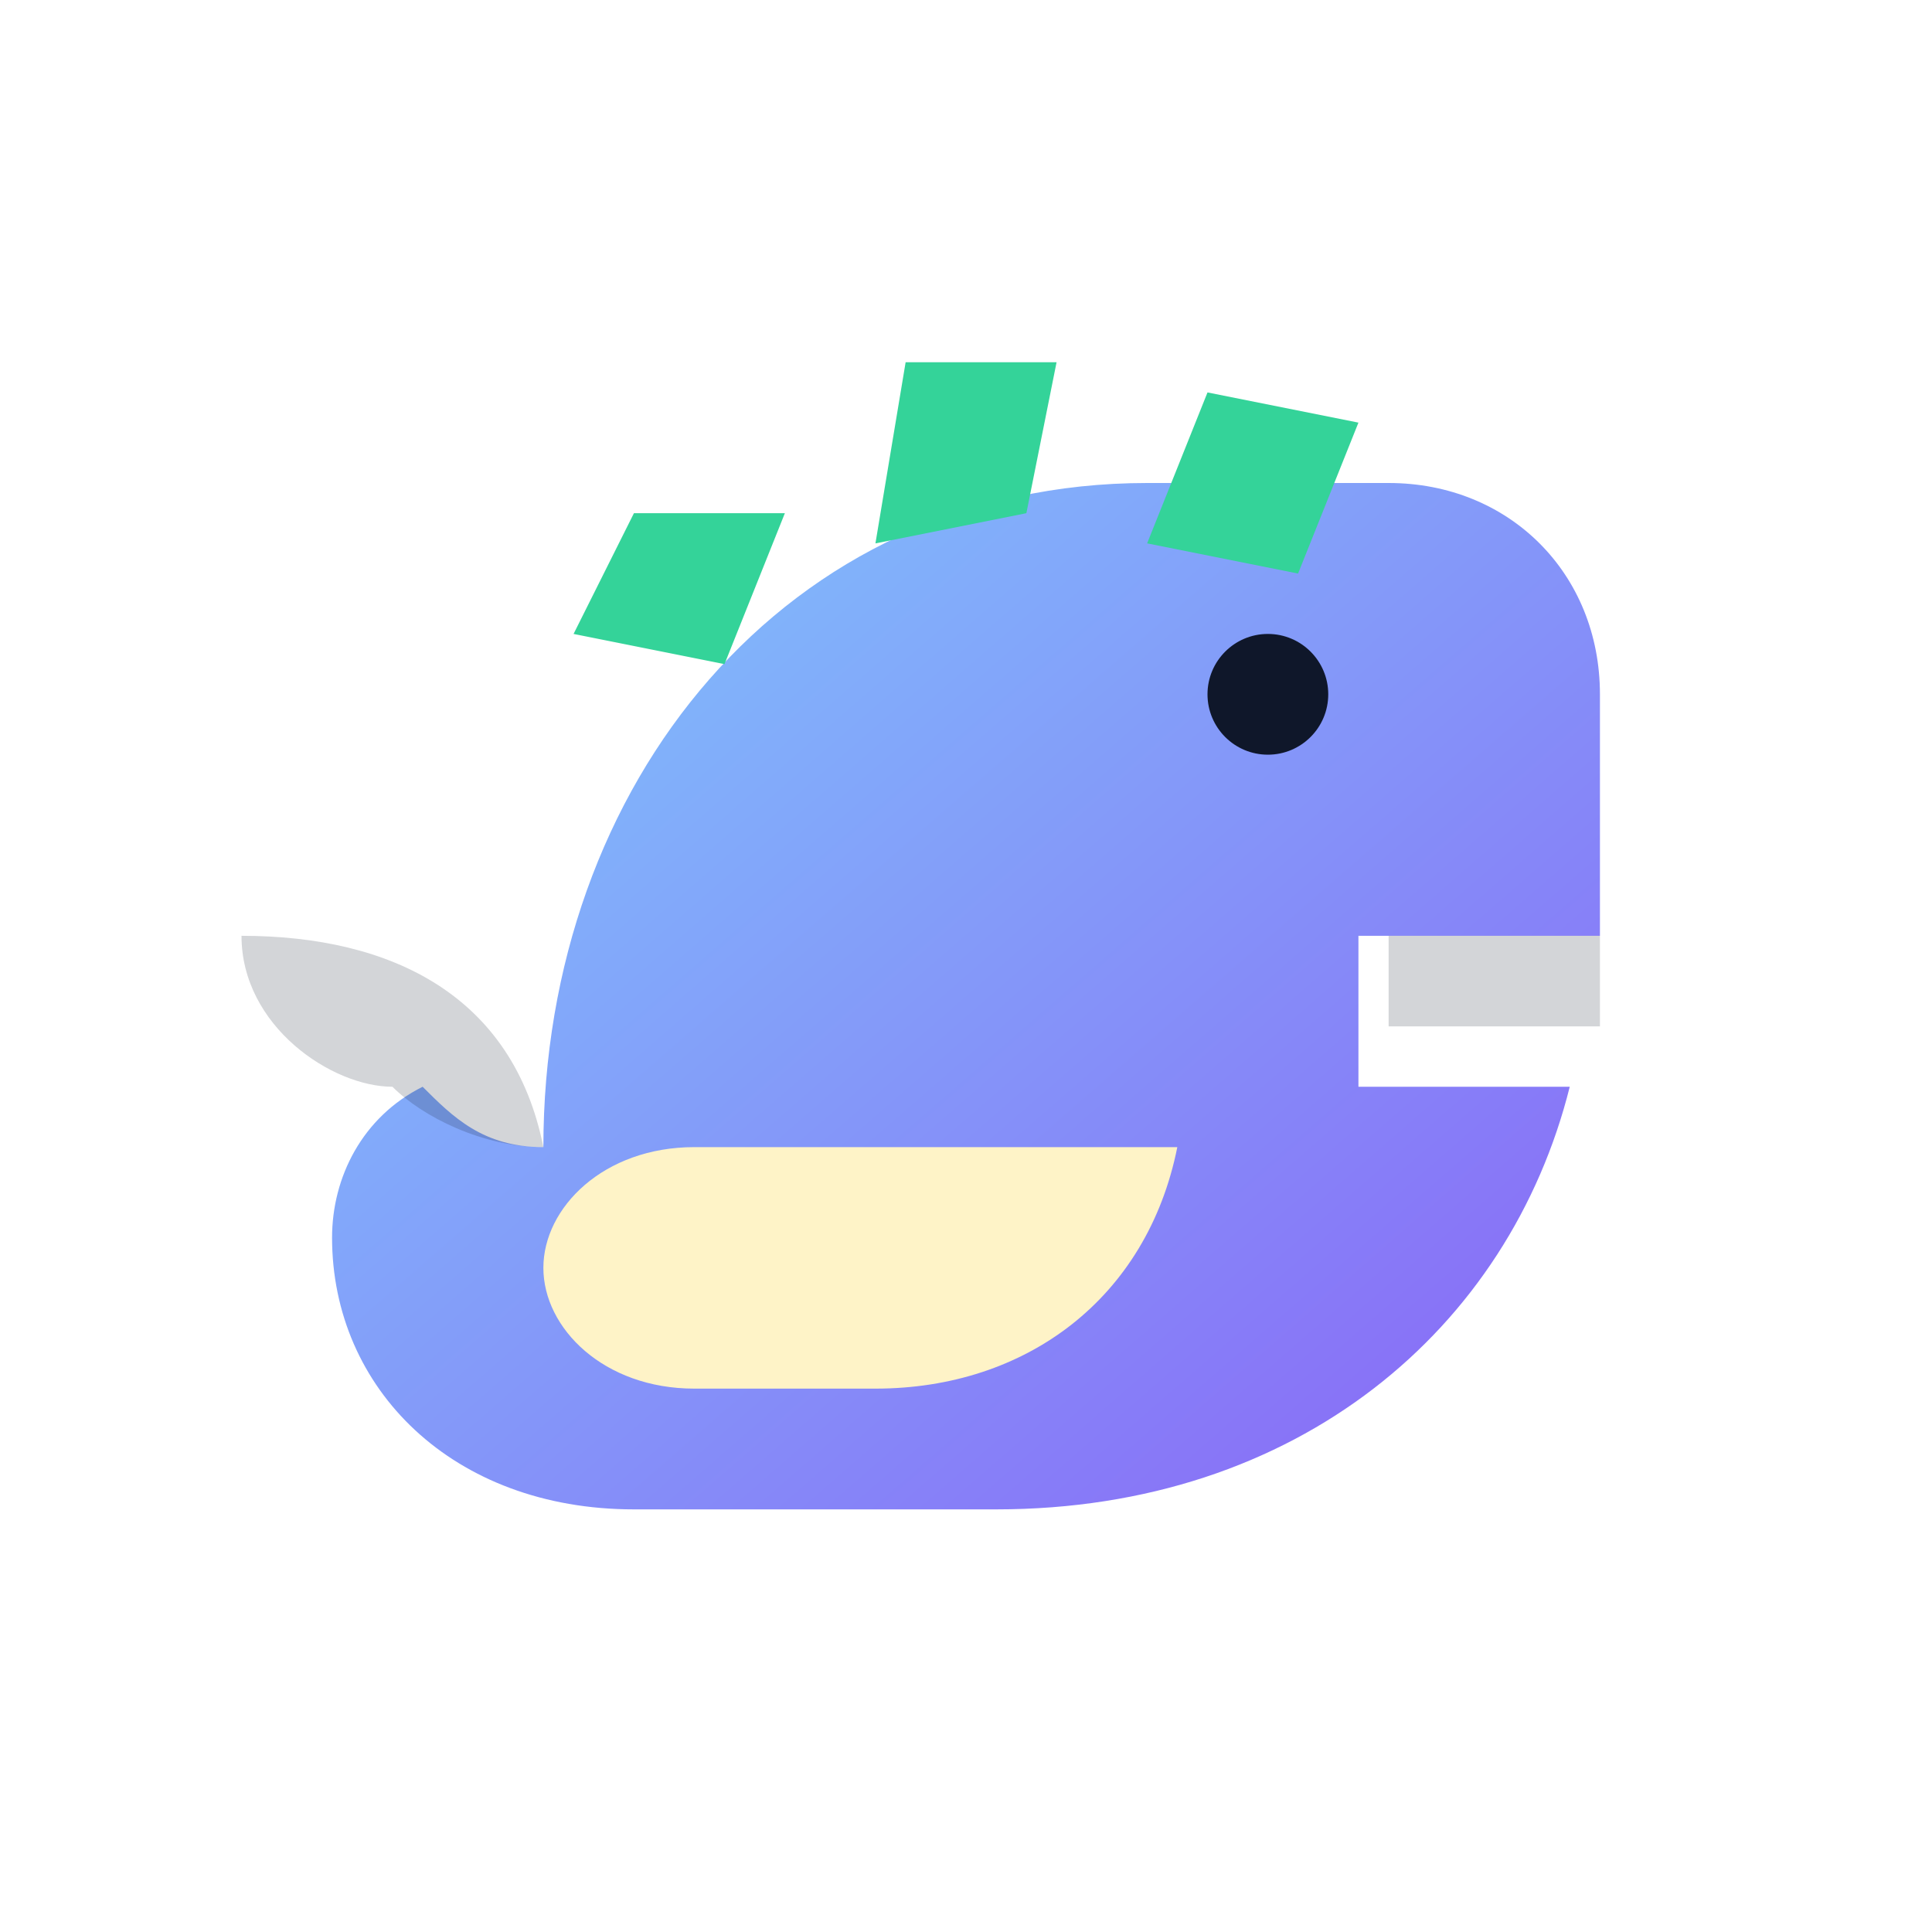
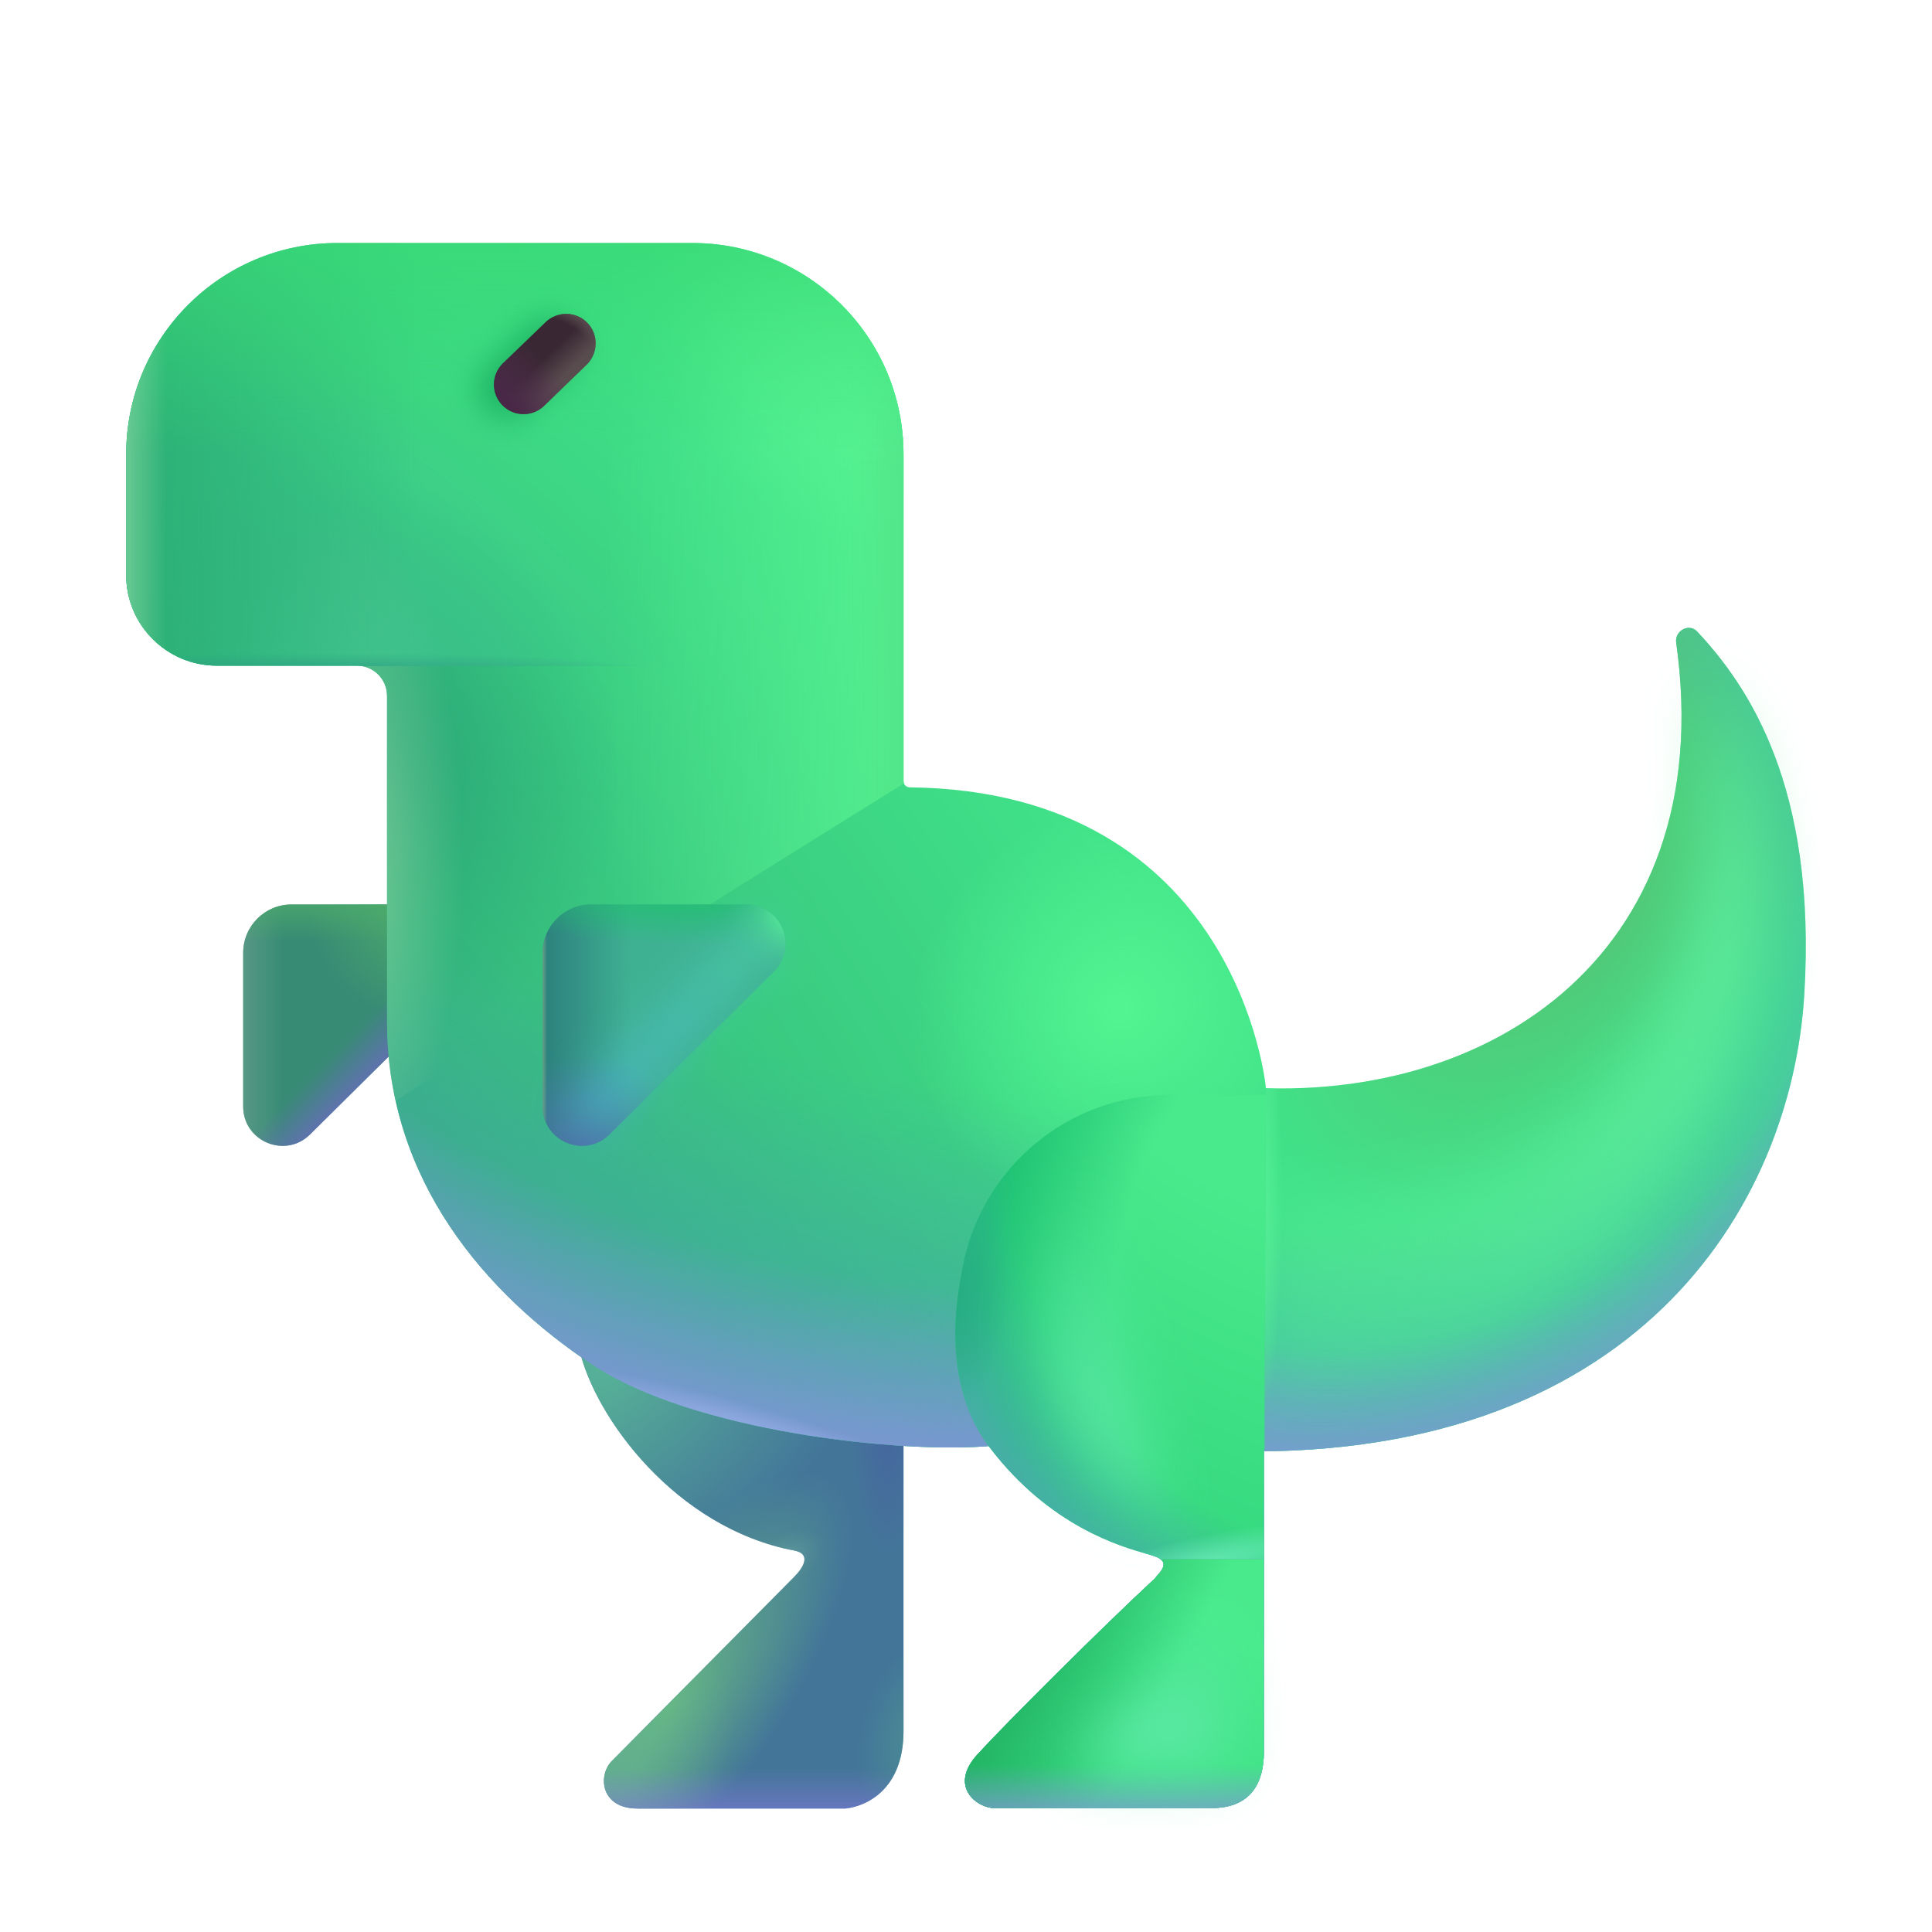
- <svg xmlns="http://www.w3.org/2000/svg" viewBox="0 0 64 64" role="img" aria-label="Dino">
+ <svg xmlns="http://www.w3.org/2000/svg" width="32" height="32" viewBox="0 0 32 32" fill="none">
+   <path d="M4.028 15.781C4.028 15.34 4.386 14.981 4.828 14.981H7.401C7.981 14.981 8.271 15.685 7.858 16.093L5.135 18.79C4.725 19.196 4.028 18.906 4.028 18.328V15.781Z" fill="#378B74" />
+   <path d="M4.028 15.781C4.028 15.34 4.386 14.981 4.828 14.981H7.401C7.981 14.981 8.271 15.685 7.858 16.093L5.135 18.79C4.725 19.196 4.028 18.906 4.028 18.328V15.781Z" fill="url(#paint0_linear_28327_5761)" />
+   <path d="M4.028 15.781C4.028 15.34 4.386 14.981 4.828 14.981H7.401C7.981 14.981 8.271 15.685 7.858 16.093L5.135 18.79C4.725 19.196 4.028 18.906 4.028 18.328V15.781Z" fill="url(#paint1_linear_28327_5761)" />
+   <path d="M4.028 15.781C4.028 15.34 4.386 14.981 4.828 14.981H7.401C7.981 14.981 8.271 15.685 7.858 16.093L5.135 18.79C4.725 19.196 4.028 18.906 4.028 18.328V15.781Z" fill="url(#paint2_linear_28327_5761)" />
+   <path d="M4.028 15.781C4.028 15.34 4.386 14.981 4.828 14.981H7.401C7.981 14.981 8.271 15.685 7.858 16.093L5.135 18.79C4.725 19.196 4.028 18.906 4.028 18.328V15.781Z" fill="url(#paint3_radial_28327_5761)" />
+   <path d="M13.153 25.681C11.187 25.313 9.848 23.462 9.598 22.353L14.965 23.462V28.673C14.965 29.658 14.327 29.923 14.004 29.955H10.559C9.954 29.955 9.903 29.423 10.121 29.181L13.153 26.119C13.309 25.962 13.444 25.736 13.153 25.681Z" fill="#437599" />
+   <path d="M13.153 25.681C11.187 25.313 9.848 23.462 9.598 22.353L14.965 23.462V28.673C14.965 29.658 14.327 29.923 14.004 29.955H10.559C9.954 29.955 9.903 29.423 10.121 29.181L13.153 26.119C13.309 25.962 13.444 25.736 13.153 25.681Z" fill="url(#paint4_radial_28327_5761)" />
+   <path d="M13.153 25.681C11.187 25.313 9.848 23.462 9.598 22.353L14.965 23.462V28.673C14.965 29.658 14.327 29.923 14.004 29.955H10.559C9.954 29.955 9.903 29.423 10.121 29.181L13.153 26.119C13.309 25.962 13.444 25.736 13.153 25.681Z" fill="url(#paint5_radial_28327_5761)" />
+   <path d="M13.153 25.681C11.187 25.313 9.848 23.462 9.598 22.353L14.965 23.462V28.673C14.965 29.658 14.327 29.923 14.004 29.955H10.559C9.954 29.955 9.903 29.423 10.121 29.181L13.153 26.119C13.309 25.962 13.444 25.736 13.153 25.681Z" fill="url(#paint6_radial_28327_5761)" />
+   <path d="M13.153 25.681C11.187 25.313 9.848 23.462 9.598 22.353L14.965 23.462V28.673C14.965 29.658 14.327 29.923 14.004 29.955H10.559C9.954 29.955 9.903 29.423 10.121 29.181L13.153 26.119C13.309 25.962 13.444 25.736 13.153 25.681Z" fill="url(#paint7_linear_28327_5761)" />
+   <path d="M13.153 25.681C11.187 25.313 9.848 23.462 9.598 22.353L14.965 23.462V28.673C14.965 29.658 14.327 29.923 14.004 29.955H10.559C9.954 29.955 9.903 29.423 10.121 29.181L13.153 26.119C13.309 25.962 13.444 25.736 13.153 25.681Z" fill="url(#paint8_radial_28327_5761)" />
+   <path d="M13.153 25.681C11.187 25.313 9.848 23.462 9.598 22.353L14.965 23.462V28.673C14.965 29.658 14.327 29.923 14.004 29.955H10.559C9.954 29.955 9.903 29.423 10.121 29.181L13.153 26.119C13.309 25.962 13.444 25.736 13.153 25.681Z" fill="url(#paint9_radial_28327_5761)" />
+   <path d="M13.153 25.681C11.187 25.313 9.848 23.462 9.598 22.353L14.965 23.462V28.673C14.965 29.658 14.327 29.923 14.004 29.955H10.559C9.954 29.955 9.903 29.423 10.121 29.181L13.153 26.119C13.309 25.962 13.444 25.736 13.153 25.681Z" fill="url(#paint10_radial_28327_5761)" />
+   <path d="M27.763 10.643C28.502 15.883 24.508 18.463 20.182 17.968V24.03C27.073 24.28 29.673 19.995 29.885 16.468C30.093 13.017 28.947 11.354 28.11 10.46C27.976 10.316 27.735 10.448 27.763 10.643Z" fill="#40E288" />
+   <path d="M27.763 10.643C28.502 15.883 24.508 18.463 20.182 17.968V24.03C27.073 24.28 29.673 19.995 29.885 16.468C30.093 13.017 28.947 11.354 28.11 10.46C27.976 10.316 27.735 10.448 27.763 10.643Z" fill="url(#paint11_radial_28327_5761)" />
+   <path d="M27.763 10.643C28.502 15.883 24.508 18.463 20.182 17.968V24.03C27.073 24.28 29.673 19.995 29.885 16.468C30.093 13.017 28.947 11.354 28.11 10.46C27.976 10.316 27.735 10.448 27.763 10.643Z" fill="url(#paint12_radial_28327_5761)" />
+   <path d="M27.763 10.643C28.502 15.883 24.508 18.463 20.182 17.968V24.03C27.073 24.28 29.673 19.995 29.885 16.468C30.093 13.017 28.947 11.354 28.11 10.46C27.976 10.316 27.735 10.448 27.763 10.643Z" fill="url(#paint13_radial_28327_5761)" />
+   <path d="M27.763 10.643C28.502 15.883 24.508 18.463 20.182 17.968V24.03C27.073 24.28 29.673 19.995 29.885 16.468C30.093 13.017 28.947 11.354 28.11 10.46C27.976 10.316 27.735 10.448 27.763 10.643Z" fill="url(#paint14_radial_28327_5761)" />
+   <path d="M27.763 10.643C28.502 15.883 24.508 18.463 20.182 17.968V24.03C27.073 24.28 29.673 19.995 29.885 16.468C30.093 13.017 28.947 11.354 28.11 10.46C27.976 10.316 27.735 10.448 27.763 10.643Z" fill="url(#paint15_radial_28327_5761)" />
+   <path d="M5.59 4.025C3.657 4.025 2.09 5.592 2.09 7.525V9.525C2.09 10.353 2.762 11.025 3.59 11.025H5.911C6.187 11.025 6.411 11.249 6.411 11.525V16.931C6.411 19.549 8.047 21.433 9.809 22.603C11.47 23.706 14.926 24.087 16.434 23.947C17.051 25.056 18.747 25.65 19.122 25.775C19.379 25.861 19.249 26.006 19.16 26.105C19.146 26.121 19.132 26.137 19.122 26.15C18.278 26.931 16.654 28.55 16.192 29.056C15.7 29.595 16.192 29.947 16.465 29.947H20.067C20.739 29.947 20.934 29.502 20.934 29.017V24.009L20.944 24.009C20.944 23.706 20.951 21.867 20.957 20.301L20.957 20.277C20.961 19.124 20.965 18.124 20.965 18.002C20.965 18.002 20.502 13.102 15.068 13.041C15.012 13.04 14.965 12.996 14.965 12.941L14.965 7.525C14.965 5.592 13.398 4.025 11.465 4.025H5.59Z" fill="url(#paint16_radial_28327_5761)" />
+   <path d="M5.59 4.025C3.657 4.025 2.09 5.592 2.09 7.525V9.525C2.09 10.353 2.762 11.025 3.59 11.025H5.911C6.187 11.025 6.411 11.249 6.411 11.525V16.931C6.411 19.549 8.047 21.433 9.809 22.603C11.47 23.706 14.926 24.087 16.434 23.947C17.051 25.056 18.747 25.65 19.122 25.775C19.379 25.861 19.249 26.006 19.16 26.105C19.146 26.121 19.132 26.137 19.122 26.15C18.278 26.931 16.654 28.55 16.192 29.056C15.7 29.595 16.192 29.947 16.465 29.947H20.067C20.739 29.947 20.934 29.502 20.934 29.017V24.009L20.944 24.009C20.944 23.706 20.951 21.867 20.957 20.301L20.957 20.277C20.961 19.124 20.965 18.124 20.965 18.002C20.965 18.002 20.502 13.102 15.068 13.041C15.012 13.04 14.965 12.996 14.965 12.941L14.965 7.525C14.965 5.592 13.398 4.025 11.465 4.025H5.59Z" fill="url(#paint17_radial_28327_5761)" />
+   <path d="M5.59 4.025C3.657 4.025 2.09 5.592 2.09 7.525V9.525C2.09 10.353 2.762 11.025 3.59 11.025H5.911C6.187 11.025 6.411 11.249 6.411 11.525V16.931C6.411 19.549 8.047 21.433 9.809 22.603C11.47 23.706 14.926 24.087 16.434 23.947C17.051 25.056 18.747 25.65 19.122 25.775C19.379 25.861 19.249 26.006 19.16 26.105C19.146 26.121 19.132 26.137 19.122 26.15C18.278 26.931 16.654 28.55 16.192 29.056C15.7 29.595 16.192 29.947 16.465 29.947H20.067C20.739 29.947 20.934 29.502 20.934 29.017V24.009L20.944 24.009C20.944 23.706 20.951 21.867 20.957 20.301L20.957 20.277C20.961 19.124 20.965 18.124 20.965 18.002C20.965 18.002 20.502 13.102 15.068 13.041C15.012 13.04 14.965 12.996 14.965 12.941L14.965 7.525C14.965 5.592 13.398 4.025 11.465 4.025H5.59Z" fill="url(#paint18_radial_28327_5761)" />
+   <path d="M5.59 4.025C3.657 4.025 2.09 5.592 2.09 7.525V9.525C2.09 10.353 2.762 11.025 3.59 11.025H5.911C6.187 11.025 6.411 11.249 6.411 11.525V16.931C6.411 19.549 8.047 21.433 9.809 22.603C11.47 23.706 14.926 24.087 16.434 23.947C17.051 25.056 18.747 25.65 19.122 25.775C19.379 25.861 19.249 26.006 19.16 26.105C19.146 26.121 19.132 26.137 19.122 26.15C18.278 26.931 16.654 28.55 16.192 29.056C15.7 29.595 16.192 29.947 16.465 29.947H20.067C20.739 29.947 20.934 29.502 20.934 29.017V24.009L20.944 24.009C20.944 23.706 20.951 21.867 20.957 20.301L20.957 20.277C20.961 19.124 20.965 18.124 20.965 18.002C20.965 18.002 20.502 13.102 15.068 13.041C15.012 13.04 14.965 12.996 14.965 12.941L14.965 7.525C14.965 5.592 13.398 4.025 11.465 4.025H5.59Z" fill="url(#paint19_radial_28327_5761)" />
+   <path d="M5.59 4.025C3.657 4.025 2.09 5.592 2.09 7.525V9.525C2.09 10.353 2.762 11.025 3.59 11.025H5.911C6.187 11.025 6.411 11.249 6.411 11.525V16.931C6.411 19.549 8.047 21.433 9.809 22.603C11.47 23.706 14.926 24.087 16.434 23.947C17.051 25.056 18.747 25.65 19.122 25.775C19.379 25.861 19.249 26.006 19.16 26.105C19.146 26.121 19.132 26.137 19.122 26.15C18.278 26.931 16.654 28.55 16.192 29.056C15.7 29.595 16.192 29.947 16.465 29.947H20.067C20.739 29.947 20.934 29.502 20.934 29.017V24.009L20.944 24.009C20.944 23.706 20.951 21.867 20.957 20.301L20.957 20.277C20.961 19.124 20.965 18.124 20.965 18.002C20.965 18.002 20.502 13.102 15.068 13.041C15.012 13.04 14.965 12.996 14.965 12.941L14.965 7.525C14.965 5.592 13.398 4.025 11.465 4.025H5.59Z" fill="url(#paint20_radial_28327_5761)" />
+   <path d="M5.59 4.025C3.657 4.025 2.09 5.592 2.09 7.525V9.525C2.09 10.353 2.762 11.025 3.59 11.025H5.911C6.187 11.025 6.411 11.249 6.411 11.525V16.931C6.411 19.549 8.047 21.433 9.809 22.603C11.47 23.706 14.926 24.087 16.434 23.947C17.051 25.056 18.747 25.65 19.122 25.775C19.379 25.861 19.249 26.006 19.16 26.105C19.146 26.121 19.132 26.137 19.122 26.15C18.278 26.931 16.654 28.55 16.192 29.056C15.7 29.595 16.192 29.947 16.465 29.947H20.067C20.739 29.947 20.934 29.502 20.934 29.017V24.009L20.944 24.009C20.944 23.706 20.951 21.867 20.957 20.301L20.957 20.277C20.961 19.124 20.965 18.124 20.965 18.002C20.965 18.002 20.502 13.102 15.068 13.041C15.012 13.04 14.965 12.996 14.965 12.941L14.965 7.525C14.965 5.592 13.398 4.025 11.465 4.025H5.59Z" fill="url(#paint21_radial_28327_5761)" />
+   <path d="M14.971 12.974C14.967 12.964 14.965 12.953 14.965 12.941L14.965 7.525C14.965 5.592 13.398 4.025 11.465 4.025H5.59C3.657 4.025 2.09 5.592 2.09 7.525V9.525C2.09 10.353 2.762 11.025 3.59 11.025H5.911C6.187 11.025 6.411 11.249 6.411 11.525V16.931C6.411 17.387 6.46 17.82 6.551 18.231L14.971 12.974Z" fill="url(#paint22_linear_28327_5761)" />
+   <path d="M14.971 12.974C14.967 12.964 14.965 12.953 14.965 12.941L14.965 7.525C14.965 5.592 13.398 4.025 11.465 4.025H5.59C3.657 4.025 2.09 5.592 2.09 7.525V9.525C2.09 10.353 2.762 11.025 3.59 11.025H5.911C6.187 11.025 6.411 11.249 6.411 11.525V16.931C6.411 17.387 6.46 17.82 6.551 18.231L14.971 12.974Z" fill="url(#paint23_linear_28327_5761)" />
+   <path d="M14.971 12.974C14.967 12.964 14.965 12.953 14.965 12.941L14.965 7.525C14.965 5.592 13.398 4.025 11.465 4.025H5.59C3.657 4.025 2.09 5.592 2.09 7.525V9.525C2.09 10.353 2.762 11.025 3.59 11.025H5.911C6.187 11.025 6.411 11.249 6.411 11.525V16.931C6.411 17.387 6.46 17.82 6.551 18.231L14.971 12.974Z" fill="url(#paint24_radial_28327_5761)" />
+   <path d="M14.971 12.974C14.967 12.964 14.965 12.953 14.965 12.941L14.965 7.525C14.965 5.592 13.398 4.025 11.465 4.025H5.59C3.657 4.025 2.09 5.592 2.09 7.525V9.525C2.09 10.353 2.762 11.025 3.59 11.025H5.911C6.187 11.025 6.411 11.249 6.411 11.525V16.931C6.411 17.387 6.46 17.82 6.551 18.231L14.971 12.974Z" fill="url(#paint25_radial_28327_5761)" />
+   <path d="M14.965 11.033H5.999C5.97 11.028 5.941 11.025 5.911 11.025H3.59C2.762 11.025 2.09 10.353 2.09 9.525V7.525C2.09 5.592 3.657 4.025 5.59 4.025H11.465C13.398 4.025 14.965 5.592 14.965 7.525L14.965 11.033Z" fill="url(#paint26_radial_28327_5761)" />
+   <path d="M14.965 11.033H5.999C5.97 11.028 5.941 11.025 5.911 11.025H3.59C2.762 11.025 2.09 10.353 2.09 9.525V7.525C2.09 5.592 3.657 4.025 5.59 4.025H11.465C13.398 4.025 14.965 5.592 14.965 7.525L14.965 11.033Z" fill="url(#paint27_radial_28327_5761)" />
+   <path d="M14.965 11.033H5.999C5.97 11.028 5.941 11.025 5.911 11.025H3.59C2.762 11.025 2.09 10.353 2.09 9.525V7.525C2.09 5.592 3.657 4.025 5.59 4.025H11.465C13.398 4.025 14.965 5.592 14.965 7.525L14.965 11.033Z" fill="url(#paint28_linear_28327_5761)" />
+   <path d="M14.965 11.033H5.999C5.97 11.028 5.941 11.025 5.911 11.025H3.59C2.762 11.025 2.09 10.353 2.09 9.525V7.525C2.09 5.592 3.657 4.025 5.59 4.025H11.465C13.398 4.025 14.965 5.592 14.965 7.525L14.965 11.033Z" fill="url(#paint29_linear_28327_5761)" />
+   <path d="M14.965 11.033H5.999C5.97 11.028 5.941 11.025 5.911 11.025H3.59C2.762 11.025 2.09 10.353 2.09 9.525V7.525C2.09 5.592 3.657 4.025 5.59 4.025H11.465C13.398 4.025 14.965 5.592 14.965 7.525L14.965 11.033Z" fill="url(#paint30_radial_28327_5761)" />
+   <path d="M14.965 11.033H5.999C5.97 11.028 5.941 11.025 5.911 11.025H3.59C2.762 11.025 2.09 10.353 2.09 9.525V7.525C2.09 5.592 3.657 4.025 5.59 4.025H11.465C13.398 4.025 14.965 5.592 14.965 7.525L14.965 11.033Z" fill="url(#paint31_linear_28327_5761)" />
+   <path d="M8.988 15.781C8.988 15.34 9.346 14.981 9.788 14.981H12.361C12.941 14.981 13.23 15.685 12.818 16.093L10.095 18.79C9.685 19.196 8.988 18.906 8.988 18.328V15.781Z" fill="#3FB193" />
+   <path d="M8.988 15.781C8.988 15.34 9.346 14.981 9.788 14.981H12.361C12.941 14.981 13.23 15.685 12.818 16.093L10.095 18.79C9.685 19.196 8.988 18.906 8.988 18.328V15.781Z" fill="url(#paint32_linear_28327_5761)" />
+   <path d="M8.988 15.781C8.988 15.34 9.346 14.981 9.788 14.981H12.361C12.941 14.981 13.23 15.685 12.818 16.093L10.095 18.79C9.685 19.196 8.988 18.906 8.988 18.328V15.781Z" fill="url(#paint33_radial_28327_5761)" />
+   <path d="M8.988 15.781C8.988 15.34 9.346 14.981 9.788 14.981H12.361C12.941 14.981 13.23 15.685 12.818 16.093L10.095 18.79C9.685 19.196 8.988 18.906 8.988 18.328V15.781Z" fill="url(#paint34_radial_28327_5761)" />
+   <path d="M8.988 15.781C8.988 15.34 9.346 14.981 9.788 14.981H12.361C12.941 14.981 13.23 15.685 12.818 16.093L10.095 18.79C9.685 19.196 8.988 18.906 8.988 18.328V15.781Z" fill="url(#paint35_radial_28327_5761)" />
+   <path d="M8.988 15.781C8.988 15.34 9.346 14.981 9.788 14.981H12.361C12.941 14.981 13.23 15.685 12.818 16.093L10.095 18.79C9.685 19.196 8.988 18.906 8.988 18.328V15.781Z" fill="url(#paint36_linear_28327_5761)" />
+   <g filter="url(#filter0_f_28327_5761)">
+     <rect x="9.115" y="5.066" width="0.981" height="1.959" rx="0.491" transform="rotate(45.994 9.11481 5.06616)" fill="#1EB564" />
+   </g>
+   <rect x="9.388" y="4.996" width="0.981" height="1.959" rx="0.491" transform="rotate(45.994 9.38824 4.99585)" fill="url(#paint37_linear_28327_5761)" />
+   <rect x="9.388" y="4.996" width="0.981" height="1.959" rx="0.491" transform="rotate(45.994 9.38824 4.99585)" fill="url(#paint38_linear_28327_5761)" />
+   <rect x="9.388" y="4.996" width="0.981" height="1.959" rx="0.491" transform="rotate(45.994 9.38824 4.99585)" fill="url(#paint39_radial_28327_5761)" />
+   <g filter="url(#filter1_f_28327_5761)">
+     <path d="M20.965 19.884C28.809 20.197 28.812 12.758 28.215 11.103C31.403 18.197 25.559 22.947 20.965 22.947V19.884Z" fill="url(#paint40_linear_28327_5761)" />
+   </g>
+   <g filter="url(#filter2_f_28327_5761)">
+     <path d="M9.762 18.447L12.559 15.556" stroke="url(#paint41_linear_28327_5761)" stroke-width="0.5" stroke-linecap="round" />
+   </g>
+   <path fill-rule="evenodd" clip-rule="evenodd" d="M20.934 25.822V29.017C20.934 29.502 20.739 29.947 20.067 29.947H16.465C16.192 29.947 15.7 29.595 16.192 29.056C16.654 28.55 18.278 26.931 19.122 26.15C19.132 26.137 19.146 26.121 19.16 26.105C19.234 26.022 19.337 25.907 19.219 25.822H20.934Z" fill="url(#paint42_radial_28327_5761)" />
+   <path fill-rule="evenodd" clip-rule="evenodd" d="M20.934 25.822V29.017C20.934 29.502 20.739 29.947 20.067 29.947H16.465C16.192 29.947 15.7 29.595 16.192 29.056C16.654 28.55 18.278 26.931 19.122 26.15C19.132 26.137 19.146 26.121 19.16 26.105C19.234 26.022 19.337 25.907 19.219 25.822H20.934Z" fill="url(#paint43_linear_28327_5761)" />
+   <path fill-rule="evenodd" clip-rule="evenodd" d="M20.934 25.822V29.017C20.934 29.502 20.739 29.947 20.067 29.947H16.465C16.192 29.947 15.7 29.595 16.192 29.056C16.654 28.55 18.278 26.931 19.122 26.15C19.132 26.137 19.146 26.121 19.16 26.105C19.234 26.022 19.337 25.907 19.219 25.822H20.934Z" fill="url(#paint44_linear_28327_5761)" />
+   <path d="M20.957 20.288C20.961 19.325 20.964 18.466 20.965 18.134H19.384C17.693 18.134 16.244 19.342 15.941 21.005L15.911 21.169C15.732 22.145 15.797 23.191 16.398 23.98C17.389 25.279 18.561 25.614 19.002 25.739C19.052 25.753 19.092 25.765 19.122 25.775C19.164 25.789 19.196 25.805 19.219 25.822H20.934V24.009L20.944 24.009C20.944 23.705 20.951 21.862 20.957 20.295L20.957 20.288Z" fill="url(#paint45_radial_28327_5761)" />
+   <path d="M20.957 20.288C20.961 19.325 20.964 18.466 20.965 18.134H19.384C17.693 18.134 16.244 19.342 15.941 21.005L15.911 21.169C15.732 22.145 15.797 23.191 16.398 23.98C17.389 25.279 18.561 25.614 19.002 25.739C19.052 25.753 19.092 25.765 19.122 25.775C19.164 25.789 19.196 25.805 19.219 25.822H20.934V24.009L20.944 24.009C20.944 23.705 20.951 21.862 20.957 20.295L20.957 20.288Z" fill="url(#paint46_radial_28327_5761)" />
+   <path d="M20.957 20.288C20.961 19.325 20.964 18.466 20.965 18.134H19.384C17.693 18.134 16.244 19.342 15.941 21.005L15.911 21.169C15.732 22.145 15.797 23.191 16.398 23.98C17.389 25.279 18.561 25.614 19.002 25.739C19.052 25.753 19.092 25.765 19.122 25.775C19.164 25.789 19.196 25.805 19.219 25.822H20.934V24.009L20.944 24.009C20.944 23.705 20.951 21.862 20.957 20.295L20.957 20.288Z" fill="url(#paint47_radial_28327_5761)" />
+   <path d="M20.957 20.288C20.961 19.325 20.964 18.466 20.965 18.134H19.384C17.693 18.134 16.244 19.342 15.941 21.005L15.911 21.169C15.732 22.145 15.797 23.191 16.398 23.98C17.389 25.279 18.561 25.614 19.002 25.739C19.052 25.753 19.092 25.765 19.122 25.775C19.164 25.789 19.196 25.805 19.219 25.822H20.934V24.009L20.944 24.009C20.944 23.705 20.951 21.862 20.957 20.295L20.957 20.288Z" fill="url(#paint48_radial_28327_5761)" />
+   <path d="M20.957 20.288C20.961 19.325 20.964 18.466 20.965 18.134H19.384C17.693 18.134 16.244 19.342 15.941 21.005L15.911 21.169C15.732 22.145 15.797 23.191 16.398 23.98C17.389 25.279 18.561 25.614 19.002 25.739C19.052 25.753 19.092 25.765 19.122 25.775C19.164 25.789 19.196 25.805 19.219 25.822H20.934V24.009L20.944 24.009C20.944 23.705 20.951 21.862 20.957 20.295L20.957 20.288Z" fill="url(#paint49_radial_28327_5761)" />
+   <g filter="url(#filter3_f_28327_5761)">
+     <path d="M20.309 26.502L17.762 29.267H20.231L20.309 26.502Z" fill="url(#paint50_linear_28327_5761)" />
+   </g>
+   <g filter="url(#filter4_f_28327_5761)">
+     <path d="M17.997 19.627C17.195 20.663 16.312 23.205 19.2 25.08L17.997 19.627Z" fill="url(#paint51_linear_28327_5761)" />
+   </g>
  <defs>
-     <linearGradient id="body" x1="12" x2="52" y1="10" y2="56" gradientUnits="userSpaceOnUse">
-       <stop stop-color="#7dd3fc" />
-       <stop offset="1" stop-color="#8b5cf6" />
+     <filter id="filter0_f_28327_5761" x="7.409" y="4.769" width="2.685" height="2.661" filterUnits="userSpaceOnUse" color-interpolation-filters="sRGB">
+       <feFlood flood-opacity="0" result="BackgroundImageFix" />
+       <feBlend mode="normal" in="SourceGraphic" in2="BackgroundImageFix" result="shape" />
+       <feGaussianBlur stdDeviation="0.25" result="effect1_foregroundBlur_28327_5761" />
+     </filter>
+     <filter id="filter1_f_28327_5761" x="19.965" y="10.103" width="10.161" height="13.844" filterUnits="userSpaceOnUse" color-interpolation-filters="sRGB">
+       <feFlood flood-opacity="0" result="BackgroundImageFix" />
+       <feBlend mode="normal" in="SourceGraphic" in2="BackgroundImageFix" result="shape" />
+       <feGaussianBlur stdDeviation="0.5" result="effect1_foregroundBlur_28327_5761" />
+     </filter>
+     <filter id="filter2_f_28327_5761" x="8.762" y="14.556" width="4.797" height="4.891" filterUnits="userSpaceOnUse" color-interpolation-filters="sRGB">
+       <feFlood flood-opacity="0" result="BackgroundImageFix" />
+       <feBlend mode="normal" in="SourceGraphic" in2="BackgroundImageFix" result="shape" />
+       <feGaussianBlur stdDeviation="0.375" result="effect1_foregroundBlur_28327_5761" />
+     </filter>
+     <filter id="filter3_f_28327_5761" x="16.762" y="25.502" width="4.547" height="4.766" filterUnits="userSpaceOnUse" color-interpolation-filters="sRGB">
+       <feFlood flood-opacity="0" result="BackgroundImageFix" />
+       <feBlend mode="normal" in="SourceGraphic" in2="BackgroundImageFix" result="shape" />
+       <feGaussianBlur stdDeviation="0.5" result="effect1_foregroundBlur_28327_5761" />
+     </filter>
+     <filter id="filter4_f_28327_5761" x="16.212" y="18.627" width="3.988" height="7.453" filterUnits="userSpaceOnUse" color-interpolation-filters="sRGB">
+       <feFlood flood-opacity="0" result="BackgroundImageFix" />
+       <feBlend mode="normal" in="SourceGraphic" in2="BackgroundImageFix" result="shape" />
+       <feGaussianBlur stdDeviation="0.5" result="effect1_foregroundBlur_28327_5761" />
+     </filter>
+     <linearGradient id="paint0_linear_28327_5761" x1="3.653" y1="17.415" x2="4.684" y2="17.415" gradientUnits="userSpaceOnUse">
+       <stop stop-color="#69A08E" />
+       <stop offset="1" stop-color="#69A08E" stop-opacity="0" />
+     </linearGradient>
+     <linearGradient id="paint1_linear_28327_5761" x1="6.18" y1="18.044" x2="5.539" y2="17.404" gradientUnits="userSpaceOnUse">
+       <stop stop-color="#6A6BBE" />
+       <stop offset="1" stop-color="#6A6BBE" stop-opacity="0" />
+     </linearGradient>
+     <linearGradient id="paint2_linear_28327_5761" x1="6.04" y1="14.681" x2="6.04" y2="15.587" gradientUnits="userSpaceOnUse">
+       <stop stop-color="#4EAD6A" />
+       <stop offset="1" stop-color="#4EAD6A" stop-opacity="0" />
+     </linearGradient>
+     <radialGradient id="paint3_radial_28327_5761" cx="0" cy="0" r="1" gradientUnits="userSpaceOnUse" gradientTransform="translate(7.01215 14.9814) rotate(142.745) scale(1.90417 1.91676)">
+       <stop stop-color="#4EAD6A" />
+       <stop offset="1" stop-color="#4EAD6A" stop-opacity="0" />
+     </radialGradient>
+     <radialGradient id="paint4_radial_28327_5761" cx="0" cy="0" r="1" gradientUnits="userSpaceOnUse" gradientTransform="translate(10.0746 22.5718) rotate(52.185) scale(3.59971 5.14449)">
+       <stop stop-color="#57B397" />
+       <stop offset="1" stop-color="#57B397" stop-opacity="0" />
+     </radialGradient>
+     <radialGradient id="paint5_radial_28327_5761" cx="0" cy="0" r="1" gradientUnits="userSpaceOnUse" gradientTransform="translate(11.0903 28.228) rotate(36.0274) scale(1.70018 4.59213)">
+       <stop stop-color="#64B484" />
+       <stop offset="1" stop-color="#64B484" stop-opacity="0" />
+     </radialGradient>
+     <radialGradient id="paint6_radial_28327_5761" cx="0" cy="0" r="1" gradientUnits="userSpaceOnUse" gradientTransform="translate(6.76215 31.4155) rotate(-37.7895) scale(6.42583 2.93034)">
+       <stop stop-color="#70C992" />
+       <stop offset="1" stop-color="#70C992" stop-opacity="0" />
+     </radialGradient>
+     <linearGradient id="paint7_linear_28327_5761" x1="12.282" y1="30.588" x2="12.282" y2="29.291" gradientUnits="userSpaceOnUse">
+       <stop stop-color="#8779E0" />
+       <stop offset="1" stop-color="#8779E0" stop-opacity="0" />
+     </linearGradient>
+     <radialGradient id="paint8_radial_28327_5761" cx="0" cy="0" r="1" gradientUnits="userSpaceOnUse" gradientTransform="translate(12.934 25.8687) rotate(-29.389) scale(0.780077 0.428984)">
+       <stop stop-color="#60A0A5" />
+       <stop offset="1" stop-color="#588E92" stop-opacity="0" />
+     </radialGradient>
+     <radialGradient id="paint9_radial_28327_5761" cx="0" cy="0" r="1" gradientUnits="userSpaceOnUse" gradientTransform="translate(15.434 28.6499) rotate(-159.624) scale(1.16676 1.75511)">
+       <stop stop-color="#4C9193" />
+       <stop offset="1" stop-color="#4C9193" stop-opacity="0" />
+     </radialGradient>
+     <radialGradient id="paint10_radial_28327_5761" cx="0" cy="0" r="1" gradientUnits="userSpaceOnUse" gradientTransform="translate(14.6996 23.7124) rotate(90) scale(2.07813 0.601671)">
+       <stop stop-color="#46679E" />
+       <stop offset="1" stop-color="#46679E" stop-opacity="0" />
+     </radialGradient>
+     <radialGradient id="paint11_radial_28327_5761" cx="0" cy="0" r="1" gradientUnits="userSpaceOnUse" gradientTransform="translate(25.8598 15.0614) rotate(45) scale(4.86136 8.3748)">
+       <stop stop-color="#56C173" />
+       <stop offset="0.752" stop-color="#56C173" stop-opacity="0" />
+     </radialGradient>
+     <radialGradient id="paint12_radial_28327_5761" cx="0" cy="0" r="1" gradientUnits="userSpaceOnUse" gradientTransform="translate(27.2348 9.8114) rotate(75.1013) scale(3.52475 2.05822)">
+       <stop stop-color="#56C173" />
+       <stop offset="1" stop-color="#56C173" stop-opacity="0" />
+     </radialGradient>
+     <radialGradient id="paint13_radial_28327_5761" cx="0" cy="0" r="1" gradientUnits="userSpaceOnUse" gradientTransform="translate(22.3285 14.8426) rotate(76.9912) scale(9.44023 10.1997)">
+       <stop offset="0.569" stop-color="#4DB7AF" stop-opacity="0" />
+       <stop offset="1" stop-color="#4DB7AF" />
+     </radialGradient>
+     <radialGradient id="paint14_radial_28327_5761" cx="0" cy="0" r="1" gradientUnits="userSpaceOnUse" gradientTransform="translate(22.3285 14.8426) rotate(76.7595) scale(9.82364 10.614)">
+       <stop offset="0.756" stop-color="#8295D7" stop-opacity="0" />
+       <stop offset="1" stop-color="#8295D7" />
+     </radialGradient>
+     <radialGradient id="paint15_radial_28327_5761" cx="0" cy="0" r="1" gradientUnits="userSpaceOnUse" gradientTransform="translate(20.9028 19.8062) scale(0.6875 7.50139)">
+       <stop stop-color="#56EF95" />
+       <stop offset="0.489" stop-color="#56EF95" stop-opacity="0" />
+     </radialGradient>
+     <radialGradient id="paint16_radial_28327_5761" cx="0" cy="0" r="1" gradientUnits="userSpaceOnUse" gradientTransform="translate(4.55902 20.3843) rotate(-35.6214) scale(14.916 25.6721)">
+       <stop stop-color="#31AA78" />
+       <stop offset="1" stop-color="#40E288" />
+     </radialGradient>
+     <radialGradient id="paint17_radial_28327_5761" cx="0" cy="0" r="1" gradientUnits="userSpaceOnUse" gradientTransform="translate(15.059 4.57177) rotate(135.567) scale(4.46383 4.27)">
+       <stop stop-color="#59F695" />
+       <stop offset="1" stop-color="#59F695" stop-opacity="0" />
+     </radialGradient>
+     <radialGradient id="paint18_radial_28327_5761" cx="0" cy="0" r="1" gradientUnits="userSpaceOnUse" gradientTransform="translate(15.559 8.82177) rotate(103.751) scale(15.2496 25.1039)">
+       <stop offset="0.589" stop-color="#44A6A5" stop-opacity="0" />
+       <stop offset="1" stop-color="#44A6A5" />
+     </radialGradient>
+     <radialGradient id="paint19_radial_28327_5761" cx="0" cy="0" r="1" gradientUnits="userSpaceOnUse" gradientTransform="translate(15.559 8.82177) rotate(102.697) scale(16.2088 20.416)">
+       <stop offset="0.76" stop-color="#8295D7" stop-opacity="0" />
+       <stop offset="0.955" stop-color="#8295D7" />
+     </radialGradient>
+     <radialGradient id="paint20_radial_28327_5761" cx="0" cy="0" r="1" gradientUnits="userSpaceOnUse" gradientTransform="translate(12.5278 23.9155) rotate(-73.4428) scale(0.603131 4.31297)">
+       <stop stop-color="#9FB6EE" />
+       <stop offset="1" stop-color="#9FB6EE" stop-opacity="0" />
+     </radialGradient>
+     <radialGradient id="paint21_radial_28327_5761" cx="0" cy="0" r="1" gradientUnits="userSpaceOnUse" gradientTransform="translate(18.559 16.6968) rotate(138.576) scale(3.54243 3.34119)">
+       <stop stop-color="#52F591" />
+       <stop offset="1" stop-color="#52F591" stop-opacity="0" />
+     </radialGradient>
+     <linearGradient id="paint22_linear_28327_5761" x1="16.809" y1="13.322" x2="9.997" y2="13.322" gradientUnits="userSpaceOnUse">
+       <stop stop-color="#5BF593" />
+       <stop offset="1" stop-color="#5BF593" stop-opacity="0" />
+     </linearGradient>
+     <linearGradient id="paint23_linear_28327_5761" x1="14.971" y1="10.822" x2="14.106" y2="10.822" gradientUnits="userSpaceOnUse">
+       <stop stop-color="#51E689" />
+       <stop offset="1" stop-color="#51E689" stop-opacity="0" />
+     </linearGradient>
+     <radialGradient id="paint24_radial_28327_5761" cx="0" cy="0" r="1" gradientUnits="userSpaceOnUse" gradientTransform="translate(5.40277 12.478) rotate(46.2293) scale(5.14981 4.66934)">
+       <stop offset="0.212" stop-color="#2AA677" />
+       <stop offset="1" stop-color="#2AA677" stop-opacity="0" />
+     </radialGradient>
+     <radialGradient id="paint25_radial_28327_5761" cx="0" cy="0" r="1" gradientUnits="userSpaceOnUse" gradientTransform="translate(5.65277 14.1968) scale(2.03125 5.82736)">
+       <stop stop-color="#7ECE9C" />
+       <stop offset="1" stop-color="#7ECE9C" stop-opacity="0" />
+     </radialGradient>
+     <radialGradient id="paint26_radial_28327_5761" cx="0" cy="0" r="1" gradientUnits="userSpaceOnUse" gradientTransform="translate(14.5278 4.88428) rotate(130.342) scale(2.99299 3.00973)">
+       <stop stop-color="#59F695" />
+       <stop offset="1" stop-color="#59F695" stop-opacity="0" />
+     </radialGradient>
+     <radialGradient id="paint27_radial_28327_5761" cx="0" cy="0" r="1" gradientUnits="userSpaceOnUse" gradientTransform="translate(5.15277 11.728) rotate(-49.1729) scale(5.16232 9.38254)">
+       <stop stop-color="#40C992" />
+       <stop offset="1" stop-color="#40C992" stop-opacity="0" />
+     </radialGradient>
+     <linearGradient id="paint28_linear_28327_5761" x1="2.278" y1="11.033" x2="6.997" y2="11.033" gradientUnits="userSpaceOnUse">
+       <stop stop-color="#2BAF76" />
+       <stop offset="1" stop-color="#2BAF76" stop-opacity="0" />
+     </linearGradient>
+     <linearGradient id="paint29_linear_28327_5761" x1="8.528" y1="2.947" x2="8.528" y2="7.529" gradientUnits="userSpaceOnUse">
+       <stop stop-color="#38D875" />
+       <stop offset="1" stop-color="#38D875" stop-opacity="0" />
+     </linearGradient>
+     <radialGradient id="paint30_radial_28327_5761" cx="0" cy="0" r="1" gradientUnits="userSpaceOnUse" gradientTransform="translate(5.30902 11.1968) rotate(-90) scale(0.390625 6.10938)">
+       <stop stop-color="#2D9B83" />
+       <stop offset="1" stop-color="#2D9B83" stop-opacity="0" />
+     </radialGradient>
+     <linearGradient id="paint31_linear_28327_5761" x1="1.653" y1="8.384" x2="2.762" y2="8.384" gradientUnits="userSpaceOnUse">
+       <stop stop-color="#8ED9A5" />
+       <stop offset="1" stop-color="#8ED9A5" stop-opacity="0" />
+     </linearGradient>
+     <linearGradient id="paint32_linear_28327_5761" x1="8.988" y1="17.494" x2="10.45" y2="17.494" gradientUnits="userSpaceOnUse">
+       <stop stop-color="#2C807D" />
+       <stop offset="1" stop-color="#2C807D" stop-opacity="0" />
+     </linearGradient>
+     <radialGradient id="paint33_radial_28327_5761" cx="0" cy="0" r="1" gradientUnits="userSpaceOnUse" gradientTransform="translate(11.5435 14.7123) rotate(90) scale(0.953125 3.87954)">
+       <stop stop-color="#1EC26C" />
+       <stop offset="1" stop-color="#1EC26C" stop-opacity="0" />
+     </radialGradient>
+     <radialGradient id="paint34_radial_28327_5761" cx="0" cy="0" r="1" gradientUnits="userSpaceOnUse" gradientTransform="translate(9.71533 19.3529) rotate(-46.9506) scale(1.88159 1.89403)">
+       <stop stop-color="#526BB1" />
+       <stop offset="1" stop-color="#526BB1" stop-opacity="0" />
+     </radialGradient>
+     <radialGradient id="paint35_radial_28327_5761" cx="0" cy="0" r="1" gradientUnits="userSpaceOnUse" gradientTransform="translate(13.231 15.0873) rotate(148.808) scale(1.34252 1.0993)">
+       <stop offset="0.213" stop-color="#57EC97" />
+       <stop offset="1" stop-color="#40B294" stop-opacity="0" />
+     </radialGradient>
+     <linearGradient id="paint36_linear_28327_5761" x1="8.988" y1="17.181" x2="9.063" y2="17.181" gradientUnits="userSpaceOnUse">
+       <stop stop-color="#66A287" />
+       <stop offset="1" stop-color="#66A287" stop-opacity="0" />
+     </linearGradient>
+     <linearGradient id="paint37_linear_28327_5761" x1="10.37" y1="5.853" x2="9.802" y2="5.853" gradientUnits="userSpaceOnUse">
+       <stop offset="0.225" stop-color="#594C4F" />
+       <stop offset="1" stop-color="#392833" />
+     </linearGradient>
+     <linearGradient id="paint38_linear_28327_5761" x1="10.523" y1="6.863" x2="10.523" y2="5.93" gradientUnits="userSpaceOnUse">
+       <stop stop-color="#492847" />
+       <stop offset="1" stop-color="#552D52" stop-opacity="0" />
+     </linearGradient>
+     <radialGradient id="paint39_radial_28327_5761" cx="0" cy="0" r="1" gradientUnits="userSpaceOnUse" gradientTransform="translate(9.9844 6.12985) rotate(-104.807) scale(1.1468 1.23299)">
+       <stop offset="0.814" stop-color="#594C4F" stop-opacity="0" />
+       <stop offset="1" stop-color="#594C4F" />
+     </radialGradient>
+     <linearGradient id="paint40_linear_28327_5761" x1="29.622" y1="13.915" x2="20.622" y2="25.416" gradientUnits="userSpaceOnUse">
+       <stop stop-color="#60EE9E" />
+       <stop offset="1" stop-color="#60EE9E" stop-opacity="0" />
+     </linearGradient>
+     <linearGradient id="paint41_linear_28327_5761" x1="12.559" y1="15.556" x2="9.598" y2="18.642" gradientUnits="userSpaceOnUse">
+       <stop stop-color="#4ACEA4" />
+       <stop offset="1" stop-color="#4AAECE" />
+     </linearGradient>
+     <radialGradient id="paint42_radial_28327_5761" cx="0" cy="0" r="1" gradientUnits="userSpaceOnUse" gradientTransform="translate(20.3023 25.8218) rotate(141.421) scale(10.1643 19.8308)">
+       <stop offset="0.091" stop-color="#49EA8C" />
+       <stop offset="1" stop-color="#18C06B" />
+     </radialGradient>
+     <linearGradient id="paint43_linear_28327_5761" x1="16.465" y1="28.509" x2="18.458" y2="29.572" gradientUnits="userSpaceOnUse">
+       <stop stop-color="#23B666" />
+       <stop offset="1" stop-color="#23B666" stop-opacity="0" />
+     </linearGradient>
+     <linearGradient id="paint44_linear_28327_5761" x1="18.458" y1="30.291" x2="18.458" y2="29.228" gradientUnits="userSpaceOnUse">
+       <stop stop-color="#8295D7" />
+       <stop offset="1" stop-color="#8295D7" stop-opacity="0" />
+     </linearGradient>
+     <radialGradient id="paint45_radial_28327_5761" cx="0" cy="0" r="1" gradientUnits="userSpaceOnUse" gradientTransform="translate(20.3091 18.1343) rotate(124.931) scale(14.4083 27.0692)">
+       <stop offset="0.091" stop-color="#49EA8C" />
+       <stop offset="1" stop-color="#18C06B" />
+     </radialGradient>
+     <radialGradient id="paint46_radial_28327_5761" cx="0" cy="0" r="1" gradientUnits="userSpaceOnUse" gradientTransform="translate(24.1841 21.978) rotate(175.755) scale(8.022 8.73441)">
+       <stop offset="0.718" stop-color="#1CC172" stop-opacity="0" />
+       <stop offset="1" stop-color="#1CC172" />
+     </radialGradient>
+     <radialGradient id="paint47_radial_28327_5761" cx="0" cy="0" r="1" gradientUnits="userSpaceOnUse" gradientTransform="translate(22.6841 20.1343) rotate(133.636) scale(7.42673 8.39451)">
+       <stop offset="0.739" stop-color="#49ADAB" stop-opacity="0" />
+       <stop offset="1" stop-color="#49ADAB" />
+     </radialGradient>
+     <radialGradient id="paint48_radial_28327_5761" cx="0" cy="0" r="1" gradientUnits="userSpaceOnUse" gradientTransform="translate(15.4966 21.5093) rotate(4.6001) scale(2.72754 4.70263)">
+       <stop stop-color="#1FAB7A" />
+       <stop offset="0.447" stop-color="#1FAB7A" stop-opacity="0" />
+     </radialGradient>
+     <radialGradient id="paint49_radial_28327_5761" cx="0" cy="0" r="1" gradientUnits="userSpaceOnUse" gradientTransform="translate(19.9262 25.8921) rotate(-102.144) scale(0.631315 3.48451)">
+       <stop stop-color="#63E9B1" />
+       <stop offset="0.724" stop-color="#63E9B1" stop-opacity="0" />
+     </radialGradient>
+     <linearGradient id="paint50_linear_28327_5761" x1="19.762" y1="29.267" x2="20.309" y2="26.377" gradientUnits="userSpaceOnUse">
+       <stop stop-color="#61EBAC" />
+       <stop offset="1" stop-color="#61EBAC" stop-opacity="0" />
+     </linearGradient>
+     <linearGradient id="paint51_linear_28327_5761" x1="18.773" y1="25.08" x2="21.07" y2="20.274" gradientUnits="userSpaceOnUse">
+       <stop stop-color="#61EBAC" />
+       <stop offset="1" stop-color="#61EBAC" stop-opacity="0" />
    </linearGradient>
  </defs>
-   <path fill="url(#body)" d="M18 38c0-12 8-22 20-22h8c4 0 7 3 7 7v8h-8v5h7c-2 8-9 14-19 14H21c-6 0-10-4-10-9 0-2 1-4 3-5 1 1 2 2 4 2Z" />
-   <path fill="#fef3c7" d="M23 38h16c-1 5-5 8-10 8h-6c-3 0-5-2-5-4s2-4 5-4Z" />
-   <path fill="#0f172a" d="M42 25a2 2 0 1 0 0-4 2 2 0 0 0 0 4Z" />
-   <path fill="#34d399" d="M21 17h5l-2 5-5-1 2-4Zm9-5h5l-1 5-5 1 1-6Zm10 1 5 1-2 5-5-1 2-5Z" />
-   <path fill="#0f172a" fill-opacity=".18" d="M46 31h7v3h-7zM13 36c-2 0-5-2-5-5 5 0 9 2 10 7-2 0-4-1-5-2Z" />
</svg>
